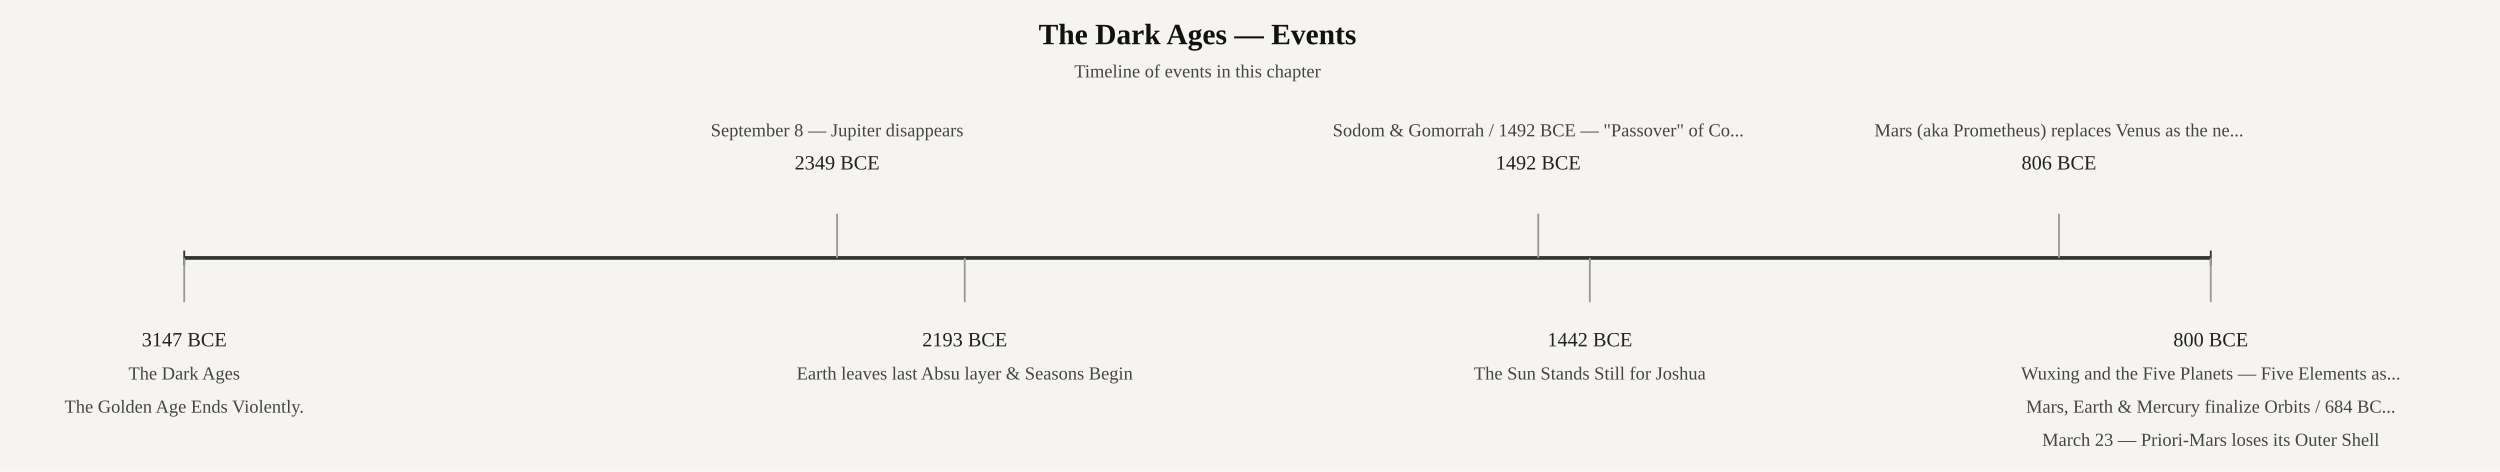
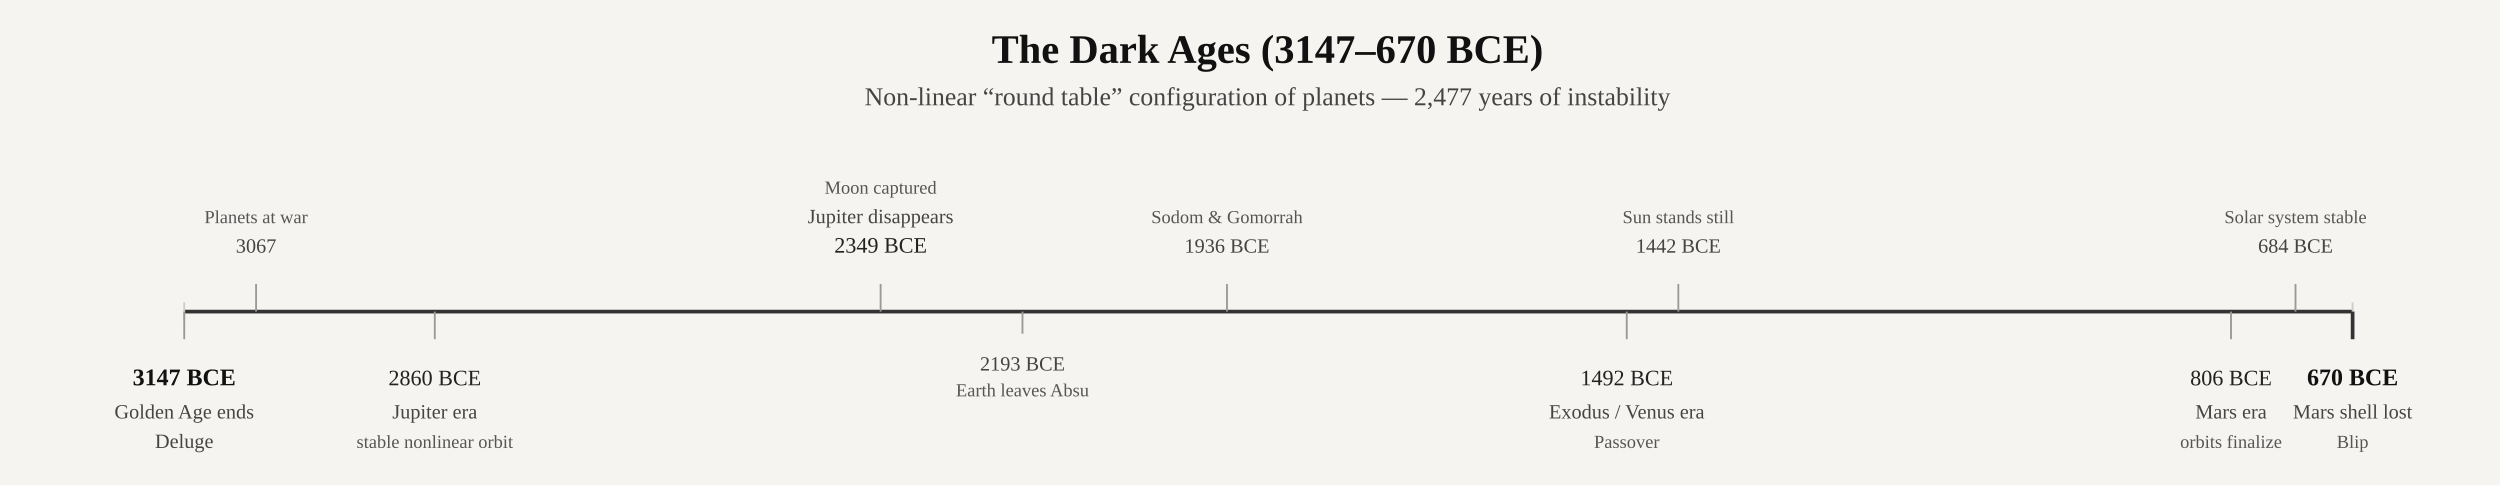
- <svg xmlns="http://www.w3.org/2000/svg" viewBox="0 0 1357 256" width="1357" height="256">
-   <rect width="1357" height="256" fill="#f5f4f0" />
-   <line x1="100" y1="140" x2="1200" y2="140" stroke="#333" stroke-width="2" />
-   <line x1="100" y1="136" x2="100" y2="144" stroke="#333" stroke-width="1" />
-   <line x1="1200" y1="136" x2="1200" y2="144" stroke="#333" stroke-width="1" />
-   <line x1="100.0" y1="140" x2="100.0" y2="164" stroke="#999" stroke-width="1" />
-   <text x="100.0" y="188" text-anchor="middle" font-size="11px" fill="#222">3147 BCE</text>
-   <text x="100.0" y="206" text-anchor="middle" font-size="10px" fill="#444">The Dark Ages</text>
-   <text x="100.0" y="224" text-anchor="middle" font-size="10px" fill="#444">The Golden Age Ends Violently.</text>
-   <line x1="454.38" y1="140" x2="454.38" y2="116" stroke="#999" stroke-width="1" />
-   <text x="454.38" y="92" text-anchor="middle" font-size="11px" fill="#222">2349 BCE</text>
-   <text x="454.38" y="74" text-anchor="middle" font-size="10px" fill="#444">September 8 — Jupiter disappears</text>
-   <line x1="523.658" y1="140" x2="523.658" y2="164" stroke="#999" stroke-width="1" />
-   <text x="523.658" y="188" text-anchor="middle" font-size="11px" fill="#222">2193 BCE</text>
-   <text x="523.658" y="206" text-anchor="middle" font-size="10px" fill="#444">Earth leaves last Absu layer &amp; Seasons Begin</text>
-   <line x1="834.962" y1="140" x2="834.962" y2="116" stroke="#999" stroke-width="1" />
-   <text x="834.962" y="92" text-anchor="middle" font-size="11px" fill="#222">1492 BCE</text>
-   <text x="834.962" y="74" text-anchor="middle" font-size="10px" fill="#444">Sodom &amp; Gomorrah / 1492 BCE — "Passover" of Co...</text>
-   <line x1="862.962" y1="140" x2="862.962" y2="164" stroke="#999" stroke-width="1" />
-   <text x="862.962" y="188" text-anchor="middle" font-size="11px" fill="#222">1442 BCE</text>
-   <text x="862.962" y="206" text-anchor="middle" font-size="10px" fill="#444">The Sun Stands Still for Joshua</text>
-   <line x1="1117.604" y1="140" x2="1117.604" y2="116" stroke="#999" stroke-width="1" />
-   <text x="1117.604" y="92" text-anchor="middle" font-size="11px" fill="#222">806 BCE</text>
-   <text x="1117.604" y="74" text-anchor="middle" font-size="10px" fill="#444">Mars (aka Prometheus) replaces Venus as the ne...</text>
-   <line x1="1200.0" y1="140" x2="1200.0" y2="164" stroke="#999" stroke-width="1" />
-   <text x="1200.0" y="188" text-anchor="middle" font-size="11px" fill="#222">800 BCE</text>
-   <text x="1200.0" y="206" text-anchor="middle" font-size="10px" fill="#444">Wuxing and the Five Planets — Five Elements as...</text>
-   <text x="1200.0" y="224" text-anchor="middle" font-size="10px" fill="#444">Mars, Earth &amp; Mercury finalize Orbits / 684 BC...</text>
-   <text x="1200.0" y="242" text-anchor="middle" font-size="10px" fill="#444">March 23 — Priori-Mars loses its Outer Shell</text>
-   <text x="650" y="24" text-anchor="middle" font-size="16px" font-weight="bold" fill="#111">The Dark Ages — Events</text>
-   <text x="650" y="42" text-anchor="middle" font-size="10px" fill="#444">Timeline of events in this chapter</text>
+ <svg xmlns="http://www.w3.org/2000/svg" viewBox="0 0 1357 263.506" width="1357" height="263.506" version="1.1" id="svg34">
+   <defs id="defs34" />
+   <rect width="1357" height="263.506" fill="#f5f4f0" id="rect1" x="0" y="0" style="stroke-width:0.792" />
+   <line x1="100" y1="169.134" x2="1277" y2="169.134" stroke="#333333" stroke-width="2" id="line1" />
+   <line x1="100" y1="164.134" x2="100" y2="174.134" stroke="#cccccc" stroke-width="1" id="line2" />
+   <line x1="1277" y1="164.134" x2="1277" y2="174.134" stroke="#cccccc" stroke-width="1" id="line3" />
+   <line x1="100" y1="169.134" x2="100" y2="184.134" stroke="#999999" stroke-width="1" id="line4" />
+   <text x="100" y="209.134" text-anchor="middle" font-size="13px" font-weight="bold" fill="#111111" id="text4">3147 BCE</text>
+   <text x="100" y="227.134" text-anchor="middle" font-size="11px" fill="#444444" id="text5">Golden Age ends</text>
+   <text x="100" y="243.134" text-anchor="middle" font-size="11px" fill="#444444" id="text6">Deluge</text>
+   <line x1="139" y1="154.134" x2="139" y2="169.134" stroke="#999999" stroke-width="1" id="line6" />
+   <text x="139" y="137.134" text-anchor="middle" font-size="11px" fill="#444444" id="text7">3067</text>
+   <text x="139" y="121.134" text-anchor="middle" font-size="10px" fill="#555555" id="text8">Planets at war</text>
+   <line x1="236" y1="169.134" x2="236" y2="184.134" stroke="#999999" stroke-width="1" id="line8" />
+   <text x="236" y="209.134" text-anchor="middle" font-size="12px" fill="#222222" id="text9">2860 BCE</text>
+   <text x="236" y="227.134" text-anchor="middle" font-size="11px" fill="#444444" id="text10">Jupiter era</text>
+   <text x="236" y="243.134" text-anchor="middle" font-size="10px" fill="#555555" id="text11">stable nonlinear orbit</text>
+   <line x1="478" y1="154.134" x2="478" y2="169.134" stroke="#999999" stroke-width="1" id="line11" />
+   <text x="478" y="137.134" text-anchor="middle" font-size="12px" fill="#222222" id="text12">2349 BCE</text>
+   <text x="478" y="121.134" text-anchor="middle" font-size="11px" fill="#444444" id="text13">Jupiter disappears</text>
+   <text x="478" y="105.134" text-anchor="middle" font-size="10px" fill="#555555" id="text14">Moon captured</text>
+   <line x1="555" y1="169.134" x2="555" y2="181.134" stroke="#999999" stroke-width="1" id="line14" />
+   <text x="555" y="201.134" text-anchor="middle" font-size="11px" fill="#444444" id="text15">2193 BCE</text>
+   <text x="555" y="215.134" text-anchor="middle" font-size="10px" fill="#555555" id="text16">Earth leaves Absu</text>
+   <line x1="666" y1="154.134" x2="666" y2="169.134" stroke="#999999" stroke-width="1" id="line16" />
+   <text x="666" y="137.134" text-anchor="middle" font-size="11px" fill="#444444" id="text17">1936 BCE</text>
+   <text x="666" y="121.134" text-anchor="middle" font-size="10px" fill="#555555" id="text18">Sodom &amp; Gomorrah</text>
+   <line x1="883" y1="169.134" x2="883" y2="184.134" stroke="#999999" stroke-width="1" id="line18" />
+   <text x="883" y="209.134" text-anchor="middle" font-size="12px" fill="#222222" id="text19">1492 BCE</text>
+   <text x="883" y="227.134" text-anchor="middle" font-size="11px" fill="#444444" id="text20">Exodus / Venus era</text>
+   <text x="883" y="243.134" text-anchor="middle" font-size="10px" fill="#555555" id="text21">Passover</text>
+   <line x1="911" y1="154.134" x2="911" y2="169.134" stroke="#999999" stroke-width="1" id="line21" />
+   <text x="911" y="137.134" text-anchor="middle" font-size="11px" fill="#444444" id="text22">1442 BCE</text>
+   <text x="911" y="121.134" text-anchor="middle" font-size="10px" fill="#555555" id="text23">Sun stands still</text>
+   <line x1="1211" y1="169.134" x2="1211" y2="184.134" stroke="#999999" stroke-width="1" id="line23" />
+   <text x="1211" y="209.134" text-anchor="middle" font-size="12px" fill="#222222" id="text24">806 BCE</text>
+   <text x="1211" y="227.134" text-anchor="middle" font-size="11px" fill="#444444" id="text25">Mars era</text>
+   <text x="1211" y="243.134" text-anchor="middle" font-size="10px" fill="#555555" id="text26">orbits finalize</text>
+   <line x1="1246" y1="154.134" x2="1246" y2="169.134" stroke="#999999" stroke-width="1" id="line26" />
+   <text x="1246" y="137.134" text-anchor="middle" font-size="11px" fill="#444444" id="text27">684 BCE</text>
+   <text x="1246" y="121.134" text-anchor="middle" font-size="10px" fill="#555555" id="text28">Solar system stable</text>
+   <line x1="1277" y1="169.134" x2="1277" y2="184.134" stroke="#333333" stroke-width="2" id="line28" />
+   <text x="1277" y="209.134" text-anchor="middle" font-size="13px" font-weight="bold" fill="#111111" id="text29">670 BCE</text>
+   <text x="1277" y="227.134" text-anchor="middle" font-size="11px" fill="#444444" id="text30">Mars shell lost</text>
+   <text x="1277" y="243.134" text-anchor="middle" font-size="10px" fill="#555555" id="text31">Blip</text>
+   <text x="688" y="34.134" text-anchor="middle" font-size="22px" font-weight="bold" fill="#111111" id="text32">The Dark Ages (3147–670 BCE)</text>
+   <text x="688" y="57.134" text-anchor="middle" font-size="14px" fill="#444444" id="text33">Non-linear “round table” configuration of planets — 2,477 years of instability</text>
</svg>
